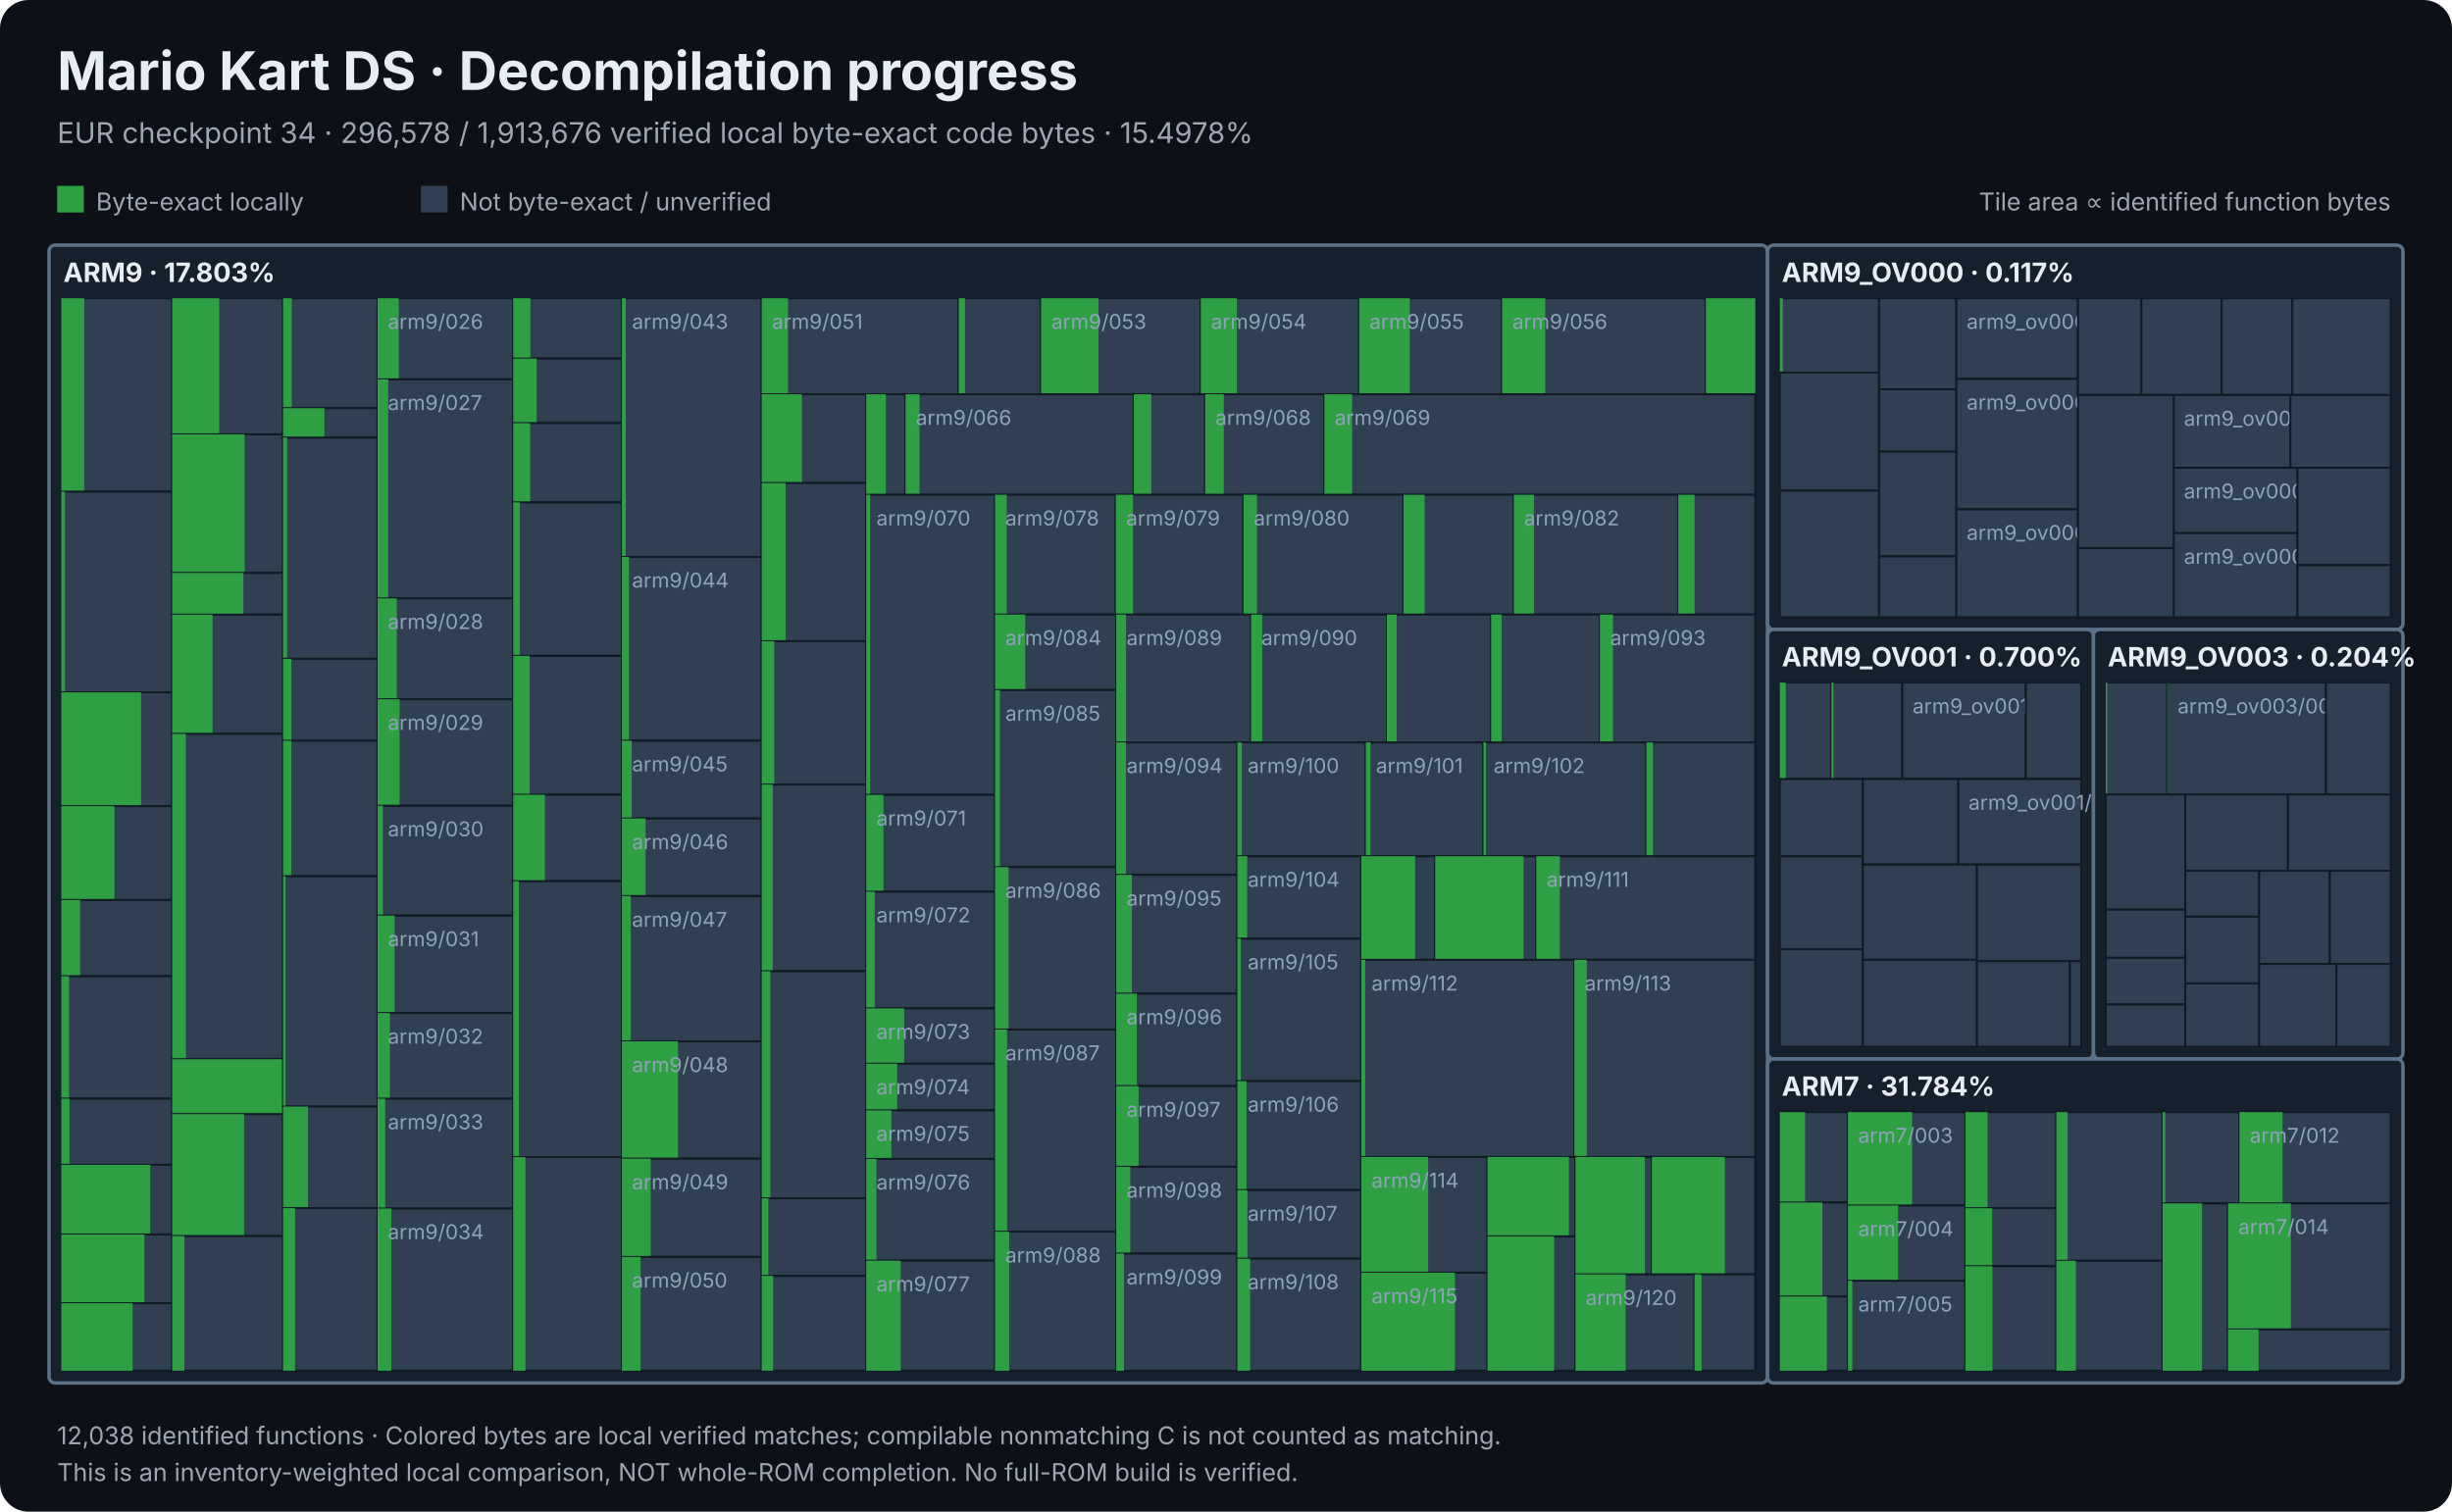
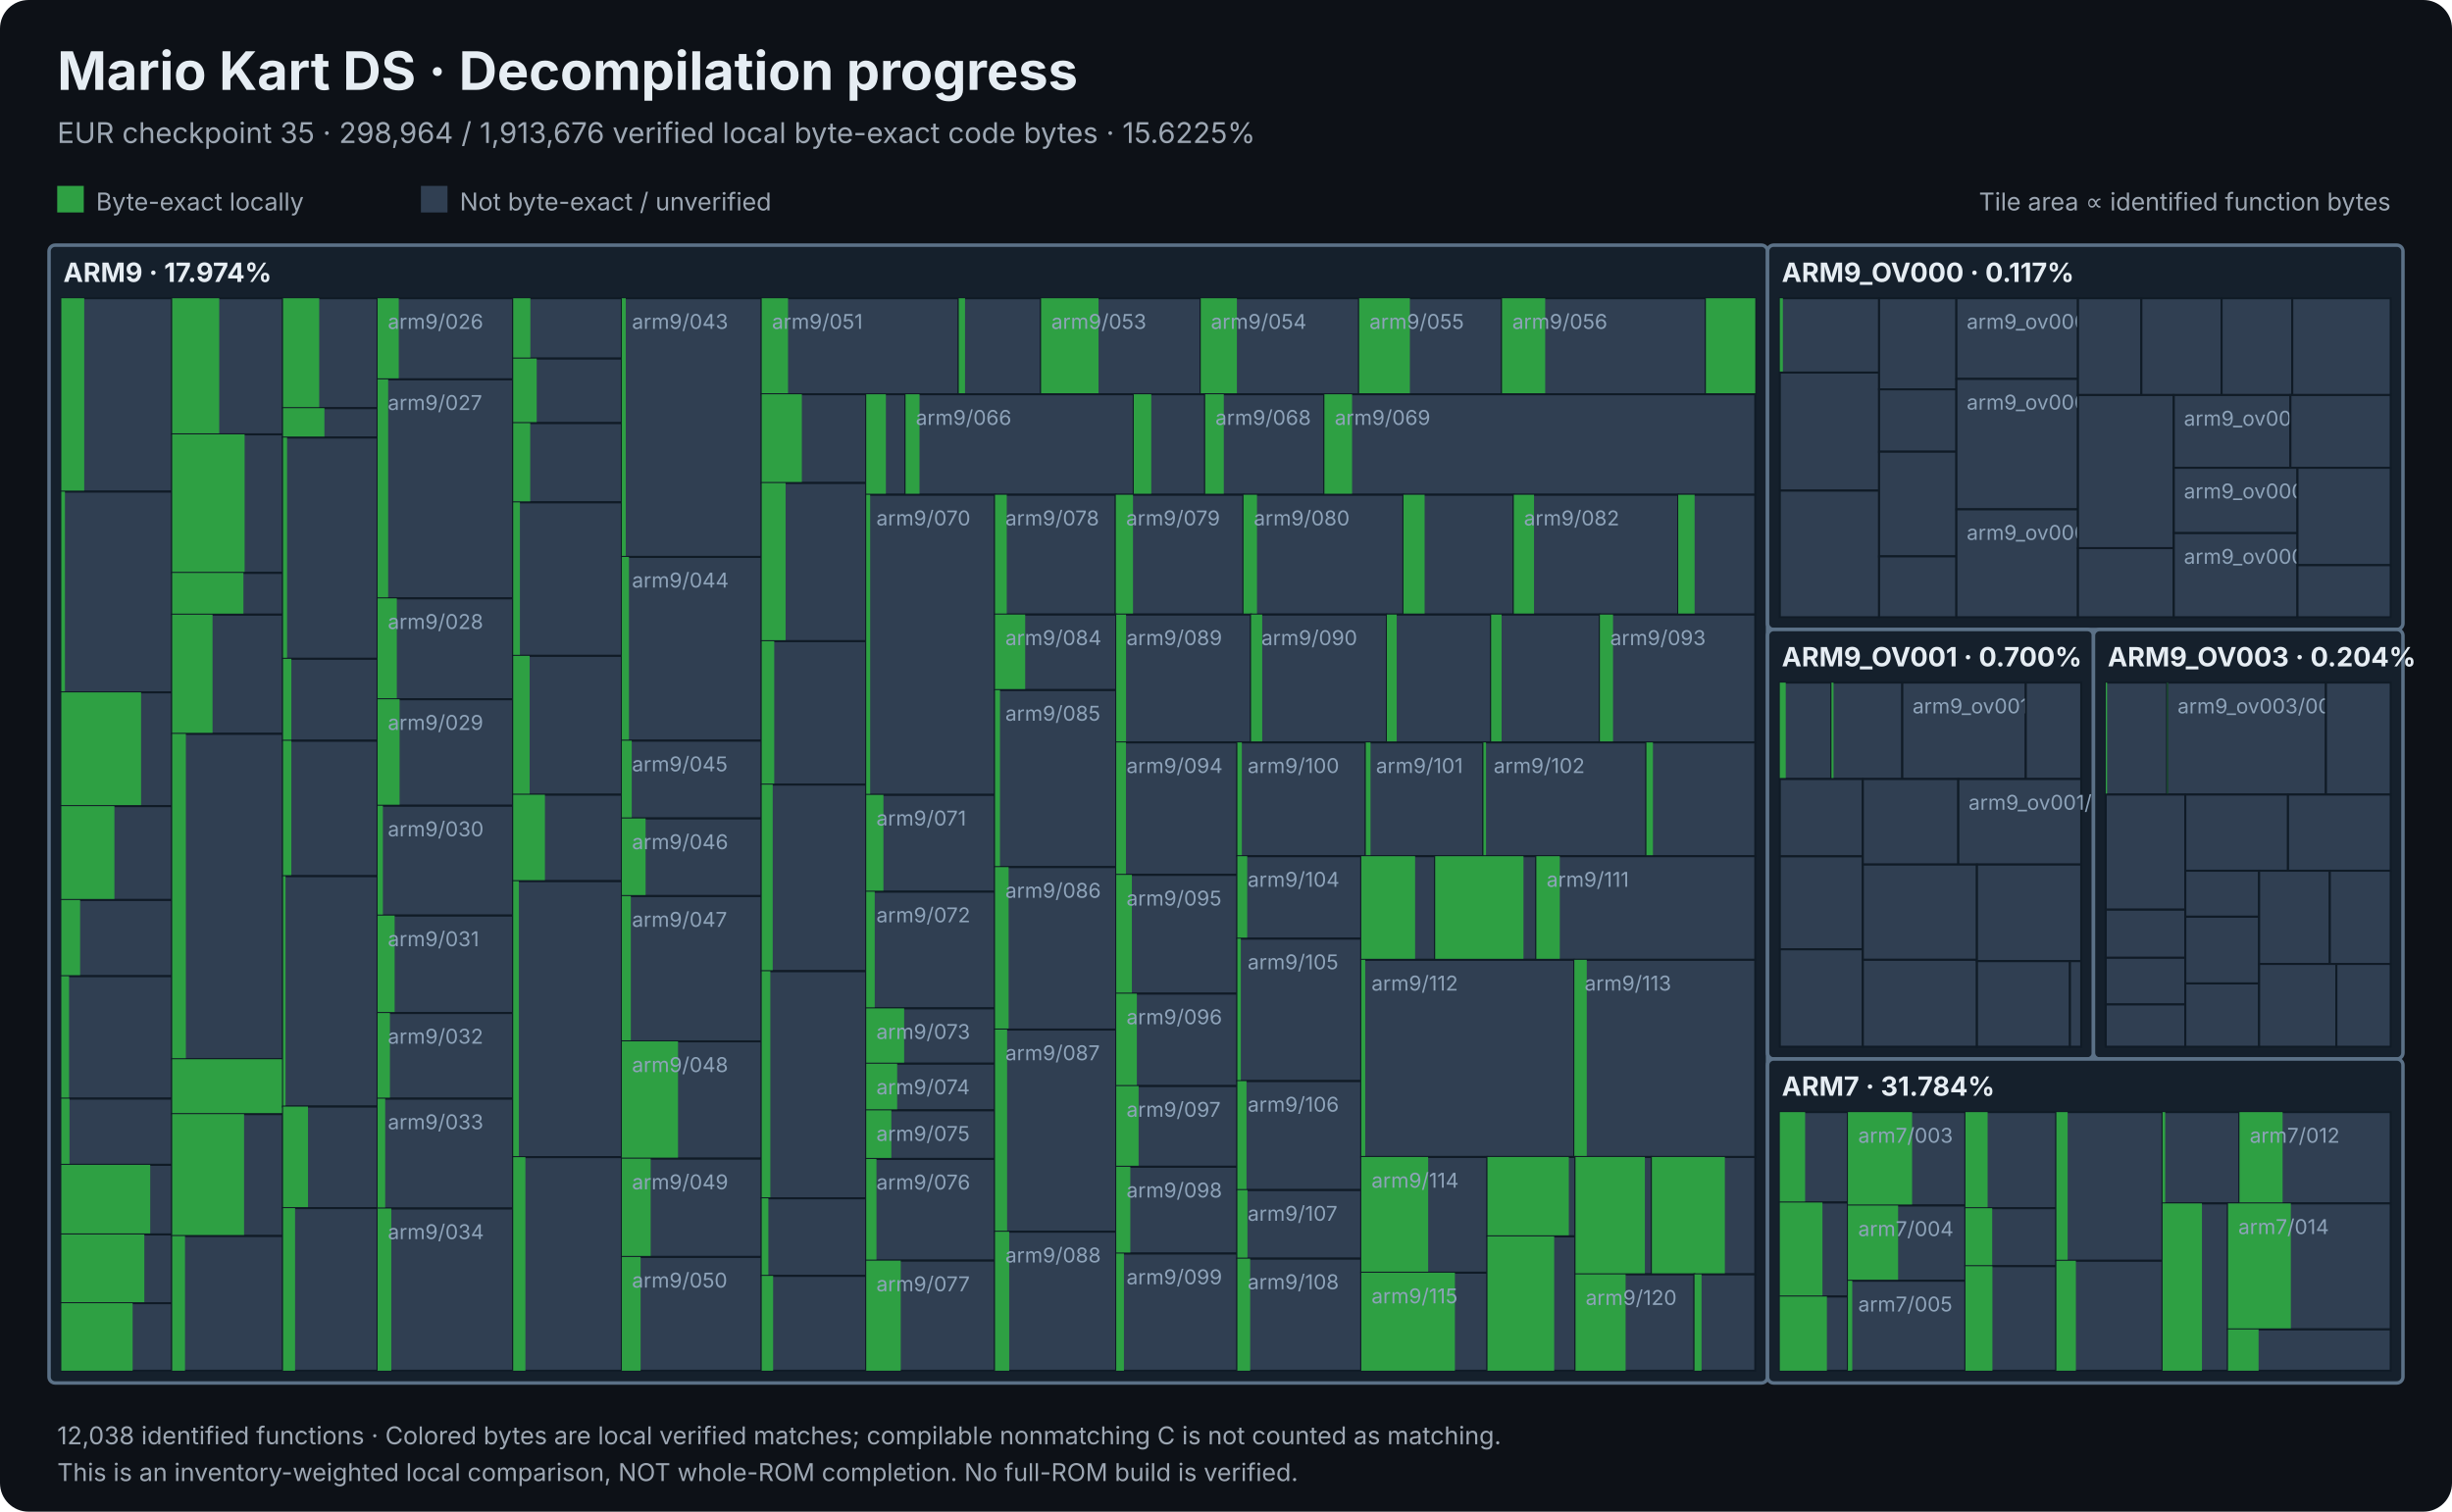
<svg xmlns="http://www.w3.org/2000/svg" viewBox="0 0 1200 740" width="1200" height="740" role="img" aria-label="Mario Kart DS local decompilation progress treemap">
  <rect width="1200" height="740" rx="14" fill="#0d1117" />
  <style>text{font-family:Inter,Segoe UI,Arial,sans-serif}.heading{fill:#e6edf3;font-weight:700}.light{fill:#9da7b3}.module{fill:#e6edf3;font-weight:700}.tile{fill:#8ea3b9;font-size:10px;pointer-events:none}</style>
  <text x="28" y="44" class="heading" font-size="26">Mario Kart DS · Decompilation progress</text>
-   <text x="28" y="70" class="light" font-size="14">EUR checkpoint 34 · 296,578 / 1,913,676 verified local byte-exact code bytes · 15.4978%</text>
+   <text x="28" y="70" class="light" font-size="14">EUR checkpoint 35 · 298,964 / 1,913,676 verified local byte-exact code bytes · 15.6225%</text>
  <rect x="28" y="91" width="13" height="13" fill="#2ea043" />
  <text x="47" y="103" class="light" font-size="12">Byte-exact locally</text>
  <rect x="206" y="91" width="13" height="13" fill="#303f52" />
  <text x="225" y="103" class="light" font-size="12">Not byte-exact / unverified</text>
  <text x="1170" y="103" text-anchor="end" class="light" font-size="12">Tile area ∝ identified function bytes</text>
  <rect x="24.00" y="120.00" width="841.03" height="557.00" rx="3" fill="#15202c" stroke="#5b7187" stroke-width="1.7" />
  <rect x="30.00" y="146.00" width="54.26" height="94.67" fill="#303f52" stroke="#101b26" stroke-width="1" />
  <rect x="30.00" y="146.00" width="11.215" height="94.67" fill="#2ea043" />
  <rect x="30.00" y="240.67" width="54.26" height="98.25" fill="#303f52" stroke="#101b26" stroke-width="1" />
  <rect x="30.00" y="240.67" width="1.788" height="98.25" fill="#2ea043" />
  <rect x="30.00" y="338.93" width="54.26" height="55.70" fill="#303f52" stroke="#101b26" stroke-width="1" />
  <rect x="30.00" y="338.93" width="39.042" height="55.70" fill="#2ea043" />
  <rect x="30.00" y="394.62" width="54.26" height="45.95" fill="#303f52" stroke="#101b26" stroke-width="1" />
  <rect x="30.00" y="394.62" width="25.996" height="45.95" fill="#2ea043" />
  <rect x="30.00" y="440.57" width="54.26" height="37.31" fill="#303f52" stroke="#101b26" stroke-width="1" />
  <rect x="30.00" y="440.57" width="9.201" height="37.31" fill="#2ea043" />
  <rect x="30.00" y="477.88" width="54.26" height="59.93" fill="#303f52" stroke="#101b26" stroke-width="1" />
  <rect x="30.00" y="477.88" width="3.805" height="59.93" fill="#2ea043" />
  <rect x="30.00" y="537.81" width="54.26" height="32.41" fill="#303f52" stroke="#101b26" stroke-width="1" />
  <rect x="30.00" y="537.81" width="3.999" height="32.41" fill="#2ea043" />
  <rect x="30.00" y="570.22" width="54.26" height="34.08" fill="#303f52" stroke="#101b26" stroke-width="1" />
  <rect x="30.00" y="570.22" width="43.507" height="34.08" fill="#2ea043" />
  <rect x="30.00" y="604.30" width="54.26" height="33.65" fill="#303f52" stroke="#101b26" stroke-width="1" />
  <rect x="30.00" y="604.30" width="40.627" height="33.65" fill="#2ea043" />
  <rect x="30.00" y="637.95" width="54.26" height="33.05" fill="#303f52" stroke="#101b26" stroke-width="1" />
  <rect x="30.00" y="637.95" width="34.914" height="33.05" fill="#2ea043" />
  <rect x="84.26" y="146.00" width="54.26" height="66.64" fill="#303f52" stroke="#101b26" stroke-width="1" />
  <rect x="84.26" y="146.00" width="23.019" height="66.64" fill="#2ea043" />
  <rect x="84.26" y="212.64" width="54.26" height="67.81" fill="#303f52" stroke="#101b26" stroke-width="1" />
  <rect x="84.26" y="212.64" width="35.448" height="67.81" fill="#2ea043" />
  <rect x="84.26" y="280.45" width="54.26" height="20.44" fill="#303f52" stroke="#101b26" stroke-width="1" />
  <rect x="84.26" y="280.45" width="34.876" height="20.44" fill="#2ea043" />
  <rect x="84.26" y="300.89" width="54.26" height="58.35" fill="#303f52" stroke="#101b26" stroke-width="1" />
  <rect x="84.26" y="300.89" width="19.754" height="58.35" fill="#2ea043" />
  <rect x="84.26" y="359.24" width="54.26" height="159.28" fill="#303f52" stroke="#101b26" stroke-width="1" />
  <rect x="84.26" y="359.24" width="6.689" height="159.28" fill="#2ea043" />
  <rect x="84.26" y="518.52" width="54.26" height="26.87" fill="#303f52" stroke="#101b26" stroke-width="1" />
  <rect x="84.26" y="518.52" width="54.265" height="26.87" fill="#2ea043" />
  <rect x="84.26" y="545.39" width="54.26" height="59.68" fill="#303f52" stroke="#101b26" stroke-width="1" />
  <rect x="84.26" y="545.39" width="35.181" height="59.68" fill="#2ea043" />
  <rect x="84.26" y="605.07" width="54.26" height="65.93" fill="#303f52" stroke="#101b26" stroke-width="1" />
-   <rect x="84.26" y="605.07" width="5.992" height="65.93" fill="#2ea043" />
+   <rect x="84.26" y="605.07" width="6.275" height="65.93" fill="#2ea043" />
  <rect x="138.52" y="146.00" width="46.28" height="53.80" fill="#303f52" stroke="#101b26" stroke-width="1" />
-   <rect x="138.52" y="146.00" width="4.227" height="53.80" fill="#2ea043" />
+   <rect x="138.52" y="146.00" width="17.698" height="53.80" fill="#2ea043" />
  <rect x="138.52" y="199.80" width="46.28" height="14.40" fill="#303f52" stroke="#101b26" stroke-width="1" />
  <rect x="138.52" y="199.80" width="20.243" height="14.40" fill="#2ea043" />
  <rect x="138.52" y="214.20" width="46.28" height="108.30" fill="#303f52" stroke="#101b26" stroke-width="1" />
  <rect x="138.52" y="214.20" width="1.968" height="108.30" fill="#2ea043" />
  <rect x="138.52" y="322.50" width="46.28" height="40.12" fill="#303f52" stroke="#101b26" stroke-width="1" />
  <rect x="138.52" y="322.50" width="4.069" height="40.12" fill="#2ea043" />
  <rect x="138.52" y="362.62" width="46.28" height="66.30" fill="#303f52" stroke="#101b26" stroke-width="1" />
  <rect x="138.52" y="362.62" width="4.060" height="66.30" fill="#2ea043" />
  <rect x="138.52" y="428.92" width="46.28" height="112.77" fill="#303f52" stroke="#101b26" stroke-width="1" />
  <rect x="138.52" y="428.92" width="1.227" height="112.77" fill="#2ea043" />
  <rect x="138.52" y="541.70" width="46.28" height="49.72" fill="#303f52" stroke="#101b26" stroke-width="1" />
  <rect x="138.52" y="541.70" width="12.207" height="49.72" fill="#2ea043" />
  <rect x="138.52" y="591.41" width="46.28" height="79.59" fill="#303f52" stroke="#101b26" stroke-width="1" />
  <rect x="138.52" y="591.41" width="5.887" height="79.59" fill="#2ea043" />
  <rect x="184.80" y="146.00" width="66.35" height="39.71" fill="#303f52" stroke="#101b26" stroke-width="1" />
  <rect x="184.80" y="146.00" width="10.340" height="39.71" fill="#2ea043" />
  <text x="189.8" y="161.0" class="tile">arm9/026</text>
  <rect x="184.80" y="185.71" width="66.35" height="107.21" fill="#303f52" stroke="#101b26" stroke-width="1" />
  <rect x="184.80" y="185.71" width="5.161" height="107.21" fill="#2ea043" />
  <text x="189.8" y="200.7" class="tile">arm9/027</text>
  <rect x="184.80" y="292.92" width="66.35" height="49.38" fill="#303f52" stroke="#101b26" stroke-width="1" />
  <rect x="184.80" y="292.92" width="9.400" height="49.38" fill="#2ea043" />
  <text x="189.8" y="307.9" class="tile">arm9/028</text>
  <rect x="184.80" y="342.31" width="66.35" height="52.12" fill="#303f52" stroke="#101b26" stroke-width="1" />
  <rect x="184.80" y="342.31" width="10.746" height="52.12" fill="#2ea043" />
  <text x="189.8" y="357.3" class="tile">arm9/029</text>
  <rect x="184.80" y="394.43" width="66.35" height="53.78" fill="#303f52" stroke="#101b26" stroke-width="1" />
  <rect x="184.80" y="394.43" width="2.584" height="53.78" fill="#2ea043" />
  <text x="189.8" y="409.4" class="tile">arm9/030</text>
  <rect x="184.80" y="448.21" width="66.35" height="47.69" fill="#303f52" stroke="#101b26" stroke-width="1" />
  <rect x="184.80" y="448.21" width="8.335" height="47.69" fill="#2ea043" />
  <text x="189.8" y="463.2" class="tile">arm9/031</text>
  <rect x="184.80" y="495.90" width="66.35" height="41.94" fill="#303f52" stroke="#101b26" stroke-width="1" />
  <rect x="184.80" y="495.90" width="6.017" height="41.94" fill="#2ea043" />
  <text x="189.8" y="510.9" class="tile">arm9/032</text>
  <rect x="184.80" y="537.83" width="66.35" height="53.77" fill="#303f52" stroke="#101b26" stroke-width="1" />
  <rect x="184.80" y="537.83" width="3.708" height="53.77" fill="#2ea043" />
  <text x="189.8" y="552.8" class="tile">arm9/033</text>
  <rect x="184.80" y="591.60" width="66.35" height="79.40" fill="#303f52" stroke="#101b26" stroke-width="1" />
  <rect x="184.80" y="591.60" width="6.701" height="79.40" fill="#2ea043" />
  <text x="189.8" y="606.6" class="tile">arm9/034</text>
  <rect x="251.16" y="146.00" width="53.18" height="29.53" fill="#303f52" stroke="#101b26" stroke-width="1" />
  <rect x="251.16" y="146.00" width="8.396" height="29.53" fill="#2ea043" />
  <rect x="251.16" y="175.53" width="53.18" height="31.60" fill="#303f52" stroke="#101b26" stroke-width="1" />
  <rect x="251.16" y="175.53" width="11.497" height="31.60" fill="#2ea043" />
  <rect x="251.16" y="207.13" width="53.18" height="38.79" fill="#303f52" stroke="#101b26" stroke-width="1" />
  <rect x="251.16" y="207.13" width="8.321" height="38.79" fill="#2ea043" />
  <rect x="251.16" y="245.92" width="53.18" height="75.14" fill="#303f52" stroke="#101b26" stroke-width="1" />
  <rect x="251.16" y="245.92" width="3.284" height="75.14" fill="#2ea043" />
  <rect x="251.16" y="321.06" width="53.18" height="67.98" fill="#303f52" stroke="#101b26" stroke-width="1" />
  <rect x="251.16" y="321.06" width="8.029" height="67.98" fill="#2ea043" />
  <rect x="251.16" y="389.04" width="53.18" height="42.31" fill="#303f52" stroke="#101b26" stroke-width="1" />
  <rect x="251.16" y="389.04" width="15.520" height="42.31" fill="#2ea043" />
  <rect x="251.16" y="431.36" width="53.18" height="135.10" fill="#303f52" stroke="#101b26" stroke-width="1" />
  <rect x="251.16" y="431.36" width="2.776" height="135.10" fill="#2ea043" />
  <rect x="251.16" y="566.45" width="53.18" height="104.55" fill="#303f52" stroke="#101b26" stroke-width="1" />
  <rect x="251.16" y="566.45" width="5.972" height="104.55" fill="#2ea043" />
  <rect x="304.34" y="146.00" width="68.42" height="126.63" fill="#303f52" stroke="#101b26" stroke-width="1" />
  <rect x="304.34" y="146.00" width="1.909" height="126.63" fill="#2ea043" />
  <text x="309.3" y="161.0" class="tile">arm9/043</text>
  <rect x="304.34" y="272.63" width="68.42" height="89.96" fill="#303f52" stroke="#101b26" stroke-width="1" />
  <rect x="304.34" y="272.63" width="3.463" height="89.96" fill="#2ea043" />
  <text x="309.3" y="287.6" class="tile">arm9/044</text>
  <rect x="304.34" y="362.58" width="68.42" height="38.08" fill="#303f52" stroke="#101b26" stroke-width="1" />
  <rect x="304.34" y="362.58" width="4.827" height="38.08" fill="#2ea043" />
  <text x="309.3" y="377.6" class="tile">arm9/045</text>
  <rect x="304.34" y="400.66" width="68.42" height="37.99" fill="#303f52" stroke="#101b26" stroke-width="1" />
  <rect x="304.34" y="400.66" width="11.612" height="37.99" fill="#2ea043" />
  <text x="309.3" y="415.7" class="tile">arm9/046</text>
  <rect x="304.34" y="438.65" width="68.42" height="71.12" fill="#303f52" stroke="#101b26" stroke-width="1" />
  <rect x="304.34" y="438.65" width="4.381" height="71.12" fill="#2ea043" />
  <text x="309.3" y="453.7" class="tile">arm9/047</text>
  <rect x="304.34" y="509.77" width="68.42" height="57.42" fill="#303f52" stroke="#101b26" stroke-width="1" />
  <rect x="304.34" y="509.77" width="27.474" height="57.42" fill="#2ea043" />
  <text x="309.3" y="524.8" class="tile">arm9/048</text>
  <rect x="304.34" y="567.19" width="68.42" height="48.12" fill="#303f52" stroke="#101b26" stroke-width="1" />
  <rect x="304.34" y="567.19" width="14.089" height="48.12" fill="#2ea043" />
  <text x="309.3" y="582.2" class="tile">arm9/049</text>
  <rect x="304.34" y="615.31" width="68.42" height="55.69" fill="#303f52" stroke="#101b26" stroke-width="1" />
  <rect x="304.34" y="615.31" width="9.163" height="55.69" fill="#2ea043" />
  <text x="309.3" y="630.3" class="tile">arm9/050</text>
  <rect x="372.77" y="146.00" width="96.43" height="47.00" fill="#303f52" stroke="#101b26" stroke-width="1" />
  <rect x="372.77" y="146.00" width="12.886" height="47.00" fill="#2ea043" />
  <text x="377.8" y="161.0" class="tile">arm9/051</text>
  <rect x="469.20" y="146.00" width="40.30" height="47.00" fill="#303f52" stroke="#101b26" stroke-width="1" />
  <rect x="469.20" y="146.00" width="3.076" height="47.00" fill="#2ea043" />
  <rect x="509.50" y="146.00" width="78.14" height="47.00" fill="#303f52" stroke="#101b26" stroke-width="1" />
  <rect x="509.50" y="146.00" width="28.105" height="47.00" fill="#2ea043" />
  <text x="514.5" y="161.0" class="tile">arm9/053</text>
  <rect x="587.64" y="146.00" width="77.53" height="47.00" fill="#303f52" stroke="#101b26" stroke-width="1" />
  <rect x="587.64" y="146.00" width="17.685" height="47.00" fill="#2ea043" />
  <text x="592.6" y="161.0" class="tile">arm9/054</text>
  <rect x="665.16" y="146.00" width="69.92" height="47.00" fill="#303f52" stroke="#101b26" stroke-width="1" />
  <rect x="665.16" y="146.00" width="24.817" height="47.00" fill="#2ea043" />
  <text x="670.2" y="161.0" class="tile">arm9/055</text>
  <rect x="735.08" y="146.00" width="99.77" height="47.00" fill="#303f52" stroke="#101b26" stroke-width="1" />
  <rect x="735.08" y="146.00" width="21.132" height="47.00" fill="#2ea043" />
  <text x="740.1" y="161.0" class="tile">arm9/056</text>
  <rect x="834.85" y="146.00" width="24.18" height="47.00" fill="#303f52" stroke="#101b26" stroke-width="1" />
  <rect x="834.85" y="146.00" width="24.181" height="47.00" fill="#2ea043" />
  <rect x="372.77" y="193.00" width="51.16" height="43.45" fill="#303f52" stroke="#101b26" stroke-width="1" />
  <rect x="372.77" y="193.00" width="19.645" height="43.45" fill="#2ea043" />
  <rect x="372.77" y="236.45" width="51.16" height="77.43" fill="#303f52" stroke="#101b26" stroke-width="1" />
  <rect x="372.77" y="236.45" width="11.693" height="77.43" fill="#2ea043" />
  <rect x="372.77" y="313.88" width="51.16" height="70.22" fill="#303f52" stroke="#101b26" stroke-width="1" />
  <rect x="372.77" y="313.88" width="6.140" height="70.22" fill="#2ea043" />
  <rect x="372.77" y="384.09" width="51.16" height="91.33" fill="#303f52" stroke="#101b26" stroke-width="1" />
  <rect x="372.77" y="384.09" width="5.389" height="91.33" fill="#2ea043" />
  <rect x="372.77" y="475.43" width="51.16" height="111.18" fill="#303f52" stroke="#101b26" stroke-width="1" />
  <rect x="372.77" y="475.43" width="4.225" height="111.18" fill="#2ea043" />
  <rect x="372.77" y="586.61" width="51.16" height="37.96" fill="#303f52" stroke="#101b26" stroke-width="1" />
  <rect x="372.77" y="586.61" width="3.266" height="37.96" fill="#2ea043" />
  <rect x="372.77" y="624.57" width="51.16" height="46.43" fill="#303f52" stroke="#101b26" stroke-width="1" />
  <rect x="372.77" y="624.57" width="5.595" height="46.43" fill="#2ea043" />
  <rect x="423.93" y="193.00" width="19.24" height="49.20" fill="#303f52" stroke="#101b26" stroke-width="1" />
  <rect x="423.93" y="193.00" width="9.612" height="49.20" fill="#2ea043" />
  <rect x="443.17" y="193.00" width="111.70" height="49.20" fill="#303f52" stroke="#101b26" stroke-width="1" />
  <rect x="443.17" y="193.00" width="6.826" height="49.20" fill="#2ea043" />
  <text x="448.2" y="208.0" class="tile">arm9/066</text>
  <rect x="554.87" y="193.00" width="34.95" height="49.20" fill="#303f52" stroke="#101b26" stroke-width="1" />
  <rect x="554.87" y="193.00" width="8.548" height="49.20" fill="#2ea043" />
  <rect x="589.82" y="193.00" width="58.33" height="49.20" fill="#303f52" stroke="#101b26" stroke-width="1" />
  <rect x="589.82" y="193.00" width="9.093" height="49.20" fill="#2ea043" />
  <text x="594.8" y="208.0" class="tile">arm9/068</text>
  <rect x="648.15" y="193.00" width="210.88" height="49.20" fill="#303f52" stroke="#101b26" stroke-width="1" />
  <rect x="648.15" y="193.00" width="13.551" height="49.20" fill="#2ea043" />
  <text x="653.2" y="208.0" class="tile">arm9/069</text>
  <rect x="423.93" y="242.20" width="63.03" height="146.92" fill="#303f52" stroke="#101b26" stroke-width="1" />
  <rect x="423.93" y="242.20" width="1.917" height="146.92" fill="#2ea043" />
  <text x="428.9" y="257.2" class="tile">arm9/070</text>
  <rect x="423.93" y="389.12" width="63.03" height="47.39" fill="#303f52" stroke="#101b26" stroke-width="1" />
  <rect x="423.93" y="389.12" width="8.415" height="47.39" fill="#2ea043" />
  <text x="428.9" y="404.1" class="tile">arm9/071</text>
  <rect x="423.93" y="436.51" width="63.03" height="57.12" fill="#303f52" stroke="#101b26" stroke-width="1" />
  <rect x="423.93" y="436.51" width="4.156" height="57.12" fill="#2ea043" />
  <text x="428.9" y="451.5" class="tile">arm9/072</text>
  <rect x="423.93" y="493.63" width="63.03" height="27.06" fill="#303f52" stroke="#101b26" stroke-width="1" />
  <rect x="423.93" y="493.63" width="18.556" height="27.06" fill="#2ea043" />
  <text x="428.9" y="508.6" class="tile">arm9/073</text>
  <rect x="423.93" y="520.70" width="63.03" height="22.84" fill="#303f52" stroke="#101b26" stroke-width="1" />
  <rect x="423.93" y="520.70" width="15.138" height="22.84" fill="#2ea043" />
  <text x="428.9" y="535.7" class="tile">arm9/074</text>
  <rect x="423.93" y="543.54" width="63.03" height="23.80" fill="#303f52" stroke="#101b26" stroke-width="1" />
  <rect x="423.93" y="543.54" width="12.277" height="23.80" fill="#2ea043" />
  <text x="428.9" y="558.5" class="tile">arm9/075</text>
  <rect x="423.93" y="567.34" width="63.03" height="49.77" fill="#303f52" stroke="#101b26" stroke-width="1" />
  <rect x="423.93" y="567.34" width="5.008" height="49.77" fill="#2ea043" />
  <text x="428.9" y="582.3" class="tile">arm9/076</text>
  <rect x="423.93" y="617.11" width="63.03" height="53.89" fill="#303f52" stroke="#101b26" stroke-width="1" />
  <rect x="423.93" y="617.11" width="16.880" height="53.89" fill="#2ea043" />
  <text x="428.9" y="632.1" class="tile">arm9/077</text>
  <rect x="486.96" y="242.20" width="59.11" height="58.65" fill="#303f52" stroke="#101b26" stroke-width="1" />
  <rect x="486.96" y="242.20" width="5.736" height="58.65" fill="#2ea043" />
  <text x="492.0" y="257.2" class="tile">arm9/078</text>
  <rect x="546.07" y="242.20" width="62.50" height="58.65" fill="#303f52" stroke="#101b26" stroke-width="1" />
  <rect x="546.07" y="242.20" width="8.413" height="58.65" fill="#2ea043" />
  <text x="551.1" y="257.2" class="tile">arm9/079</text>
  <rect x="608.57" y="242.20" width="78.28" height="58.65" fill="#303f52" stroke="#101b26" stroke-width="1" />
  <rect x="608.57" y="242.20" width="6.586" height="58.65" fill="#2ea043" />
  <text x="613.6" y="257.2" class="tile">arm9/080</text>
  <rect x="686.85" y="242.20" width="54.00" height="58.65" fill="#303f52" stroke="#101b26" stroke-width="1" />
  <rect x="686.85" y="242.20" width="10.347" height="58.65" fill="#2ea043" />
  <rect x="740.84" y="242.20" width="80.48" height="58.65" fill="#303f52" stroke="#101b26" stroke-width="1" />
  <rect x="740.84" y="242.20" width="9.901" height="58.65" fill="#2ea043" />
  <text x="745.8" y="257.2" class="tile">arm9/082</text>
  <rect x="821.32" y="242.20" width="37.71" height="58.65" fill="#303f52" stroke="#101b26" stroke-width="1" />
  <rect x="821.32" y="242.20" width="8.010" height="58.65" fill="#2ea043" />
  <rect x="486.96" y="300.85" width="59.32" height="36.97" fill="#303f52" stroke="#101b26" stroke-width="1" />
  <rect x="486.96" y="300.85" width="14.762" height="36.97" fill="#2ea043" />
  <text x="492.0" y="315.8" class="tile">arm9/084</text>
  <rect x="486.96" y="337.82" width="59.32" height="86.64" fill="#303f52" stroke="#101b26" stroke-width="1" />
  <rect x="486.96" y="337.82" width="2.416" height="86.64" fill="#2ea043" />
  <text x="492.0" y="352.8" class="tile">arm9/085</text>
  <rect x="486.96" y="424.47" width="59.32" height="79.53" fill="#303f52" stroke="#101b26" stroke-width="1" />
  <rect x="486.96" y="424.47" width="6.643" height="79.53" fill="#2ea043" />
  <text x="492.0" y="439.5" class="tile">arm9/086</text>
  <rect x="486.96" y="504.00" width="59.32" height="98.96" fill="#303f52" stroke="#101b26" stroke-width="1" />
  <rect x="486.96" y="504.00" width="5.912" height="98.96" fill="#2ea043" />
  <text x="492.0" y="519.0" class="tile">arm9/087</text>
  <rect x="486.96" y="602.96" width="59.32" height="68.04" fill="#303f52" stroke="#101b26" stroke-width="1" />
  <rect x="486.96" y="602.96" width="6.941" height="68.04" fill="#2ea043" />
  <text x="492.0" y="618.0" class="tile">arm9/088</text>
  <rect x="546.28" y="300.85" width="65.98" height="62.59" fill="#303f52" stroke="#101b26" stroke-width="1" />
  <rect x="546.28" y="300.85" width="4.798" height="62.59" fill="#2ea043" />
  <text x="551.3" y="315.8" class="tile">arm9/089</text>
  <rect x="612.26" y="300.85" width="66.47" height="62.59" fill="#303f52" stroke="#101b26" stroke-width="1" />
  <rect x="612.26" y="300.85" width="5.455" height="62.59" fill="#2ea043" />
  <text x="617.3" y="315.8" class="tile">arm9/090</text>
  <rect x="678.73" y="300.85" width="51.02" height="62.59" fill="#303f52" stroke="#101b26" stroke-width="1" />
  <rect x="678.73" y="300.85" width="4.798" height="62.59" fill="#2ea043" />
  <rect x="729.75" y="300.85" width="53.24" height="62.59" fill="#303f52" stroke="#101b26" stroke-width="1" />
  <rect x="729.75" y="300.85" width="5.116" height="62.59" fill="#2ea043" />
  <rect x="782.98" y="300.85" width="76.05" height="62.59" fill="#303f52" stroke="#101b26" stroke-width="1" />
  <rect x="782.98" y="300.85" width="6.430" height="62.59" fill="#2ea043" />
  <text x="788.0" y="315.8" class="tile">arm9/093</text>
  <rect x="546.28" y="363.44" width="59.28" height="64.83" fill="#303f52" stroke="#101b26" stroke-width="1" />
  <rect x="546.28" y="363.44" width="4.748" height="64.83" fill="#2ea043" />
  <text x="551.3" y="378.4" class="tile">arm9/094</text>
  <rect x="546.28" y="428.27" width="59.28" height="58.15" fill="#303f52" stroke="#101b26" stroke-width="1" />
  <rect x="546.28" y="428.27" width="7.651" height="58.15" fill="#2ea043" />
  <text x="551.3" y="443.3" class="tile">arm9/095</text>
  <rect x="546.28" y="486.42" width="59.28" height="45.24" fill="#303f52" stroke="#101b26" stroke-width="1" />
  <rect x="546.28" y="486.42" width="10.082" height="45.24" fill="#2ea043" />
  <text x="551.3" y="501.4" class="tile">arm9/096</text>
  <rect x="546.28" y="531.66" width="59.28" height="39.50" fill="#303f52" stroke="#101b26" stroke-width="1" />
  <rect x="546.28" y="531.66" width="10.947" height="39.50" fill="#2ea043" />
  <text x="551.3" y="546.7" class="tile">arm9/097</text>
  <rect x="546.28" y="571.16" width="59.28" height="42.50" fill="#303f52" stroke="#101b26" stroke-width="1" />
  <rect x="546.28" y="571.16" width="6.891" height="42.50" fill="#2ea043" />
  <text x="551.3" y="586.2" class="tile">arm9/098</text>
  <rect x="546.28" y="613.65" width="59.28" height="57.35" fill="#303f52" stroke="#101b26" stroke-width="1" />
  <rect x="546.28" y="613.65" width="3.759" height="57.35" fill="#2ea043" />
  <text x="551.3" y="628.7" class="tile">arm9/099</text>
  <rect x="605.56" y="363.44" width="62.85" height="55.69" fill="#303f52" stroke="#101b26" stroke-width="1" />
  <rect x="605.56" y="363.44" width="2.193" height="55.69" fill="#2ea043" />
  <text x="610.6" y="378.4" class="tile">arm9/100</text>
  <rect x="668.42" y="363.44" width="57.56" height="55.69" fill="#303f52" stroke="#101b26" stroke-width="1" />
  <rect x="668.42" y="363.44" width="2.294" height="55.69" fill="#2ea043" />
  <text x="673.4" y="378.4" class="tile">arm9/101</text>
  <rect x="725.98" y="363.44" width="79.76" height="55.69" fill="#303f52" stroke="#101b26" stroke-width="1" />
  <rect x="725.98" y="363.44" width="1.275" height="55.69" fill="#2ea043" />
  <text x="731.0" y="378.4" class="tile">arm9/102</text>
  <rect x="805.74" y="363.44" width="53.30" height="55.69" fill="#303f52" stroke="#101b26" stroke-width="1" />
  <rect x="805.74" y="363.44" width="3.200" height="55.69" fill="#2ea043" />
  <rect x="605.56" y="419.13" width="60.64" height="40.36" fill="#303f52" stroke="#101b26" stroke-width="1" />
  <rect x="605.56" y="419.13" width="4.817" height="40.36" fill="#2ea043" />
  <text x="610.6" y="434.1" class="tile">arm9/104</text>
  <rect x="605.56" y="459.49" width="60.64" height="69.74" fill="#303f52" stroke="#101b26" stroke-width="1" />
  <rect x="605.56" y="459.49" width="1.689" height="69.74" fill="#2ea043" />
  <text x="610.6" y="474.5" class="tile">arm9/105</text>
  <rect x="605.56" y="529.23" width="60.64" height="53.35" fill="#303f52" stroke="#101b26" stroke-width="1" />
  <rect x="605.56" y="529.23" width="4.473" height="53.35" fill="#2ea043" />
  <text x="610.6" y="544.2" class="tile">arm9/106</text>
  <rect x="605.56" y="582.58" width="60.64" height="33.57" fill="#303f52" stroke="#101b26" stroke-width="1" />
  <rect x="605.56" y="582.58" width="4.938" height="33.57" fill="#2ea043" />
  <text x="610.6" y="597.6" class="tile">arm9/107</text>
  <rect x="605.56" y="616.15" width="60.64" height="54.85" fill="#303f52" stroke="#101b26" stroke-width="1" />
  <rect x="605.56" y="616.15" width="6.259" height="54.85" fill="#2ea043" />
  <text x="610.6" y="631.1" class="tile">arm9/108</text>
  <rect x="666.21" y="419.13" width="36.16" height="50.72" fill="#303f52" stroke="#101b26" stroke-width="1" />
  <rect x="666.21" y="419.13" width="26.335" height="50.72" fill="#2ea043" />
  <rect x="702.37" y="419.13" width="49.50" height="50.72" fill="#303f52" stroke="#101b26" stroke-width="1" />
  <rect x="702.37" y="419.13" width="43.213" height="50.72" fill="#2ea043" />
  <rect x="751.87" y="419.13" width="107.17" height="50.72" fill="#303f52" stroke="#101b26" stroke-width="1" />
  <rect x="751.87" y="419.13" width="11.473" height="50.72" fill="#2ea043" />
  <text x="756.9" y="434.1" class="tile">arm9/111</text>
  <rect x="666.21" y="469.86" width="104.26" height="96.52" fill="#303f52" stroke="#101b26" stroke-width="1" />
  <rect x="666.21" y="469.86" width="1.924" height="96.52" fill="#2ea043" />
  <text x="671.2" y="484.9" class="tile">arm9/112</text>
  <rect x="770.47" y="469.86" width="88.56" height="96.52" fill="#303f52" stroke="#101b26" stroke-width="1" />
  <rect x="770.47" y="469.86" width="6.081" height="96.52" fill="#2ea043" />
  <text x="775.5" y="484.9" class="tile">arm9/113</text>
  <rect x="666.21" y="566.38" width="61.76" height="56.64" fill="#303f52" stroke="#101b26" stroke-width="1" />
  <rect x="666.21" y="566.38" width="32.716" height="56.64" fill="#2ea043" />
  <text x="671.2" y="581.4" class="tile">arm9/114</text>
  <rect x="666.21" y="623.02" width="61.76" height="47.98" fill="#303f52" stroke="#101b26" stroke-width="1" />
  <rect x="666.21" y="623.02" width="45.812" height="47.98" fill="#2ea043" />
  <text x="671.2" y="638.0" class="tile">arm9/115</text>
  <rect x="727.96" y="566.38" width="43.08" height="38.85" fill="#303f52" stroke="#101b26" stroke-width="1" />
  <rect x="727.96" y="566.38" width="39.810" height="38.85" fill="#2ea043" />
  <rect x="727.96" y="605.23" width="43.08" height="65.77" fill="#303f52" stroke="#101b26" stroke-width="1" />
  <rect x="727.96" y="605.23" width="32.643" height="65.77" fill="#2ea043" />
  <rect x="771.05" y="566.38" width="37.37" height="57.45" fill="#303f52" stroke="#101b26" stroke-width="1" />
  <rect x="771.05" y="566.38" width="33.946" height="57.45" fill="#2ea043" />
  <rect x="808.42" y="566.38" width="50.62" height="57.45" fill="#303f52" stroke="#101b26" stroke-width="1" />
  <rect x="808.42" y="566.38" width="35.703" height="57.45" fill="#2ea043" />
  <rect x="771.05" y="623.83" width="58.23" height="47.17" fill="#303f52" stroke="#101b26" stroke-width="1" />
  <rect x="771.05" y="623.83" width="24.515" height="47.17" fill="#2ea043" />
  <text x="776.0" y="638.8" class="tile">arm9/120</text>
  <rect x="829.28" y="623.83" width="29.76" height="47.17" fill="#303f52" stroke="#101b26" stroke-width="1" />
  <rect x="829.28" y="623.83" width="3.447" height="47.17" fill="#2ea043" />
-   <text x="31.0" y="138.0" class="module" font-size="13">ARM9 · 17.803%</text>
+   <text x="31.0" y="138.0" class="module" font-size="13">ARM9 · 17.974%</text>
  <rect x="865.03" y="120.00" width="310.97" height="188.15" rx="3" fill="#15202c" stroke="#5b7187" stroke-width="1.7" />
  <rect x="871.03" y="146.00" width="48.58" height="36.39" fill="#303f52" stroke="#101b26" stroke-width="1" />
  <rect x="871.03" y="146.00" width="1.500" height="36.39" fill="#2ea043" />
  <rect x="871.03" y="182.39" width="48.58" height="57.78" fill="#303f52" stroke="#101b26" stroke-width="1" />
  <rect x="871.03" y="240.17" width="48.58" height="61.99" fill="#303f52" stroke="#101b26" stroke-width="1" />
  <rect x="919.62" y="146.00" width="37.84" height="44.59" fill="#303f52" stroke="#101b26" stroke-width="1" />
  <rect x="919.62" y="190.59" width="37.84" height="30.53" fill="#303f52" stroke="#101b26" stroke-width="1" />
  <rect x="919.62" y="221.12" width="37.84" height="51.24" fill="#303f52" stroke="#101b26" stroke-width="1" />
  <rect x="919.62" y="272.36" width="37.84" height="29.80" fill="#303f52" stroke="#101b26" stroke-width="1" />
  <rect x="957.45" y="146.00" width="59.50" height="39.50" fill="#303f52" stroke="#101b26" stroke-width="1" />
  <text x="962.5" y="161.0" class="tile">arm9_ov000/007</text>
  <rect x="957.45" y="185.50" width="59.50" height="63.84" fill="#303f52" stroke="#101b26" stroke-width="1" />
  <text x="962.5" y="200.5" class="tile">arm9_ov000/008</text>
  <rect x="957.45" y="249.34" width="59.50" height="52.81" fill="#303f52" stroke="#101b26" stroke-width="1" />
  <text x="962.5" y="264.3" class="tile">arm9_ov000/009</text>
  <rect x="1016.95" y="146.00" width="31.01" height="47.38" fill="#303f52" stroke="#101b26" stroke-width="1" />
  <rect x="1047.97" y="146.00" width="39.28" height="47.38" fill="#303f52" stroke="#101b26" stroke-width="1" />
  <rect x="1087.25" y="146.00" width="34.58" height="47.38" fill="#303f52" stroke="#101b26" stroke-width="1" />
  <rect x="1121.83" y="146.00" width="48.17" height="47.38" fill="#303f52" stroke="#101b26" stroke-width="1" />
  <rect x="1016.95" y="193.38" width="46.88" height="74.94" fill="#303f52" stroke="#101b26" stroke-width="1" />
  <rect x="1016.95" y="268.32" width="46.88" height="33.84" fill="#303f52" stroke="#101b26" stroke-width="1" />
  <rect x="1063.84" y="193.38" width="57.08" height="35.62" fill="#303f52" stroke="#101b26" stroke-width="1" />
  <text x="1068.8" y="208.4" class="tile">arm9_ov000/016</text>
  <rect x="1120.92" y="193.38" width="49.08" height="35.62" fill="#303f52" stroke="#101b26" stroke-width="1" />
  <rect x="1063.84" y="229.00" width="60.54" height="31.98" fill="#303f52" stroke="#101b26" stroke-width="1" />
  <text x="1068.8" y="244.0" class="tile">arm9_ov000/018</text>
  <rect x="1063.84" y="260.98" width="60.54" height="41.17" fill="#303f52" stroke="#101b26" stroke-width="1" />
  <text x="1068.8" y="276.0" class="tile">arm9_ov000/019</text>
  <rect x="1124.38" y="229.00" width="45.62" height="47.67" fill="#303f52" stroke="#101b26" stroke-width="1" />
  <rect x="1124.38" y="276.67" width="45.62" height="25.49" fill="#303f52" stroke="#101b26" stroke-width="1" />
  <text x="872.0" y="138.0" class="module" font-size="13">ARM9_OV000 · 0.117%</text>
  <rect x="865.03" y="308.15" width="159.50" height="210.24" rx="3" fill="#15202c" stroke="#5b7187" stroke-width="1.7" />
  <rect x="871.03" y="334.15" width="25.28" height="47.20" fill="#303f52" stroke="#101b26" stroke-width="1" />
  <rect x="871.03" y="334.15" width="2.896" height="47.20" fill="#2ea043" />
  <rect x="896.31" y="334.15" width="34.67" height="47.20" fill="#303f52" stroke="#101b26" stroke-width="1" />
  <rect x="896.31" y="334.15" width="1.003" height="47.20" fill="#2ea043" />
  <rect x="930.98" y="334.15" width="60.43" height="47.20" fill="#303f52" stroke="#101b26" stroke-width="1" />
  <text x="936.0" y="349.2" class="tile">arm9_ov001/002</text>
  <rect x="991.41" y="334.15" width="27.13" height="47.20" fill="#303f52" stroke="#101b26" stroke-width="1" />
  <rect x="871.03" y="381.35" width="40.64" height="37.85" fill="#303f52" stroke="#101b26" stroke-width="1" />
  <rect x="871.03" y="419.21" width="40.64" height="45.51" fill="#303f52" stroke="#101b26" stroke-width="1" />
  <rect x="871.03" y="464.72" width="40.64" height="47.67" fill="#303f52" stroke="#101b26" stroke-width="1" />
  <rect x="911.67" y="381.35" width="46.71" height="41.87" fill="#303f52" stroke="#101b26" stroke-width="1" />
  <rect x="958.39" y="381.35" width="60.15" height="41.87" fill="#303f52" stroke="#101b26" stroke-width="1" />
  <text x="963.4" y="396.4" class="tile">arm9_ov001/008</text>
  <rect x="911.67" y="423.22" width="55.83" height="46.63" fill="#303f52" stroke="#101b26" stroke-width="1" />
  <rect x="911.67" y="469.85" width="55.83" height="42.54" fill="#303f52" stroke="#101b26" stroke-width="1" />
  <rect x="967.51" y="423.22" width="51.03" height="47.28" fill="#303f52" stroke="#101b26" stroke-width="1" />
  <rect x="967.51" y="470.50" width="45.52" height="41.89" fill="#303f52" stroke="#101b26" stroke-width="1" />
  <rect x="1013.03" y="470.50" width="5.51" height="41.89" fill="#303f52" stroke="#101b26" stroke-width="1" />
  <text x="872.0" y="326.2" class="module" font-size="13">ARM9_OV001 · 0.700%</text>
  <rect x="1024.54" y="308.15" width="151.46" height="210.24" rx="3" fill="#15202c" stroke="#5b7187" stroke-width="1.7" />
  <rect x="1030.54" y="334.15" width="30.12" height="54.80" fill="#303f52" stroke="#101b26" stroke-width="1" />
  <rect x="1030.54" y="334.15" width="0.659" height="54.80" fill="#2ea043" />
  <rect x="1060.66" y="334.15" width="77.64" height="54.80" fill="#303f52" stroke="#101b26" stroke-width="1" />
  <rect x="1060.66" y="334.15" width="0.267" height="54.80" fill="#2ea043" />
  <text x="1065.7" y="349.2" class="tile">arm9_ov003/001</text>
  <rect x="1138.30" y="334.15" width="31.70" height="54.80" fill="#303f52" stroke="#101b26" stroke-width="1" />
  <rect x="1030.54" y="388.96" width="38.95" height="56.35" fill="#303f52" stroke="#101b26" stroke-width="1" />
  <rect x="1030.54" y="445.31" width="38.95" height="23.56" fill="#303f52" stroke="#101b26" stroke-width="1" />
  <rect x="1030.54" y="468.87" width="38.95" height="22.85" fill="#303f52" stroke="#101b26" stroke-width="1" />
  <rect x="1030.54" y="491.71" width="38.95" height="20.68" fill="#303f52" stroke="#101b26" stroke-width="1" />
  <rect x="1069.49" y="388.96" width="50.25" height="37.29" fill="#303f52" stroke="#101b26" stroke-width="1" />
  <rect x="1119.74" y="388.96" width="50.26" height="37.29" fill="#303f52" stroke="#101b26" stroke-width="1" />
  <rect x="1069.49" y="426.24" width="36.11" height="22.51" fill="#303f52" stroke="#101b26" stroke-width="1" />
  <rect x="1069.49" y="448.76" width="36.11" height="32.66" fill="#303f52" stroke="#101b26" stroke-width="1" />
  <rect x="1069.49" y="481.42" width="36.11" height="30.98" fill="#303f52" stroke="#101b26" stroke-width="1" />
  <rect x="1105.60" y="426.24" width="34.60" height="45.64" fill="#303f52" stroke="#101b26" stroke-width="1" />
  <rect x="1140.20" y="426.24" width="29.80" height="45.64" fill="#303f52" stroke="#101b26" stroke-width="1" />
  <rect x="1105.60" y="471.88" width="37.81" height="40.52" fill="#303f52" stroke="#101b26" stroke-width="1" />
  <rect x="1143.41" y="471.88" width="26.59" height="40.52" fill="#303f52" stroke="#101b26" stroke-width="1" />
  <text x="1031.5" y="326.2" class="module" font-size="13">ARM9_OV003 · 0.204%</text>
  <rect x="865.03" y="518.40" width="310.97" height="158.60" rx="3" fill="#15202c" stroke="#5b7187" stroke-width="1.7" />
  <rect x="871.03" y="544.40" width="33.32" height="44.26" fill="#303f52" stroke="#101b26" stroke-width="1" />
  <rect x="871.03" y="544.40" width="12.395" height="44.26" fill="#2ea043" />
  <rect x="871.03" y="588.66" width="33.32" height="46.02" fill="#303f52" stroke="#101b26" stroke-width="1" />
  <rect x="871.03" y="588.66" width="20.867" height="46.02" fill="#2ea043" />
  <rect x="871.03" y="634.68" width="33.32" height="36.32" fill="#303f52" stroke="#101b26" stroke-width="1" />
  <rect x="871.03" y="634.68" width="23.038" height="36.32" fill="#2ea043" />
  <rect x="904.36" y="544.40" width="57.52" height="45.74" fill="#303f52" stroke="#101b26" stroke-width="1" />
  <rect x="904.36" y="544.40" width="31.415" height="45.74" fill="#2ea043" />
  <text x="909.4" y="559.4" class="tile">arm7/003</text>
  <rect x="904.36" y="590.13" width="57.52" height="36.83" fill="#303f52" stroke="#101b26" stroke-width="1" />
  <rect x="904.36" y="590.13" width="24.568" height="36.83" fill="#2ea043" />
  <text x="909.4" y="605.1" class="tile">arm7/004</text>
  <rect x="904.36" y="626.96" width="57.52" height="44.04" fill="#303f52" stroke="#101b26" stroke-width="1" />
  <rect x="904.36" y="626.96" width="2.127" height="44.04" fill="#2ea043" />
  <text x="909.4" y="642.0" class="tile">arm7/005</text>
  <rect x="961.88" y="544.40" width="44.50" height="47.05" fill="#303f52" stroke="#101b26" stroke-width="1" />
  <rect x="961.88" y="544.40" width="10.850" height="47.05" fill="#2ea043" />
  <rect x="961.88" y="591.45" width="44.50" height="28.38" fill="#303f52" stroke="#101b26" stroke-width="1" />
  <rect x="961.88" y="591.45" width="13.091" height="28.38" fill="#2ea043" />
  <rect x="961.88" y="619.83" width="44.50" height="51.17" fill="#303f52" stroke="#101b26" stroke-width="1" />
  <rect x="961.88" y="619.83" width="13.196" height="51.17" fill="#2ea043" />
  <rect x="1006.38" y="544.40" width="51.98" height="72.79" fill="#303f52" stroke="#101b26" stroke-width="1" />
  <rect x="1006.38" y="544.40" width="5.501" height="72.79" fill="#2ea043" />
  <rect x="1006.38" y="617.18" width="51.98" height="53.82" fill="#303f52" stroke="#101b26" stroke-width="1" />
  <rect x="1006.38" y="617.18" width="9.544" height="53.82" fill="#2ea043" />
  <rect x="1058.36" y="544.40" width="37.62" height="44.71" fill="#303f52" stroke="#101b26" stroke-width="1" />
  <rect x="1058.36" y="544.40" width="1.289" height="44.71" fill="#2ea043" />
  <rect x="1095.98" y="544.40" width="74.02" height="44.71" fill="#303f52" stroke="#101b26" stroke-width="1" />
  <rect x="1095.98" y="544.40" width="21.113" height="44.71" fill="#2ea043" />
  <text x="1101.0" y="559.4" class="tile">arm7/012</text>
  <rect x="1058.36" y="589.10" width="32.02" height="81.90" fill="#303f52" stroke="#101b26" stroke-width="1" />
  <rect x="1058.36" y="589.10" width="19.267" height="81.90" fill="#2ea043" />
  <rect x="1090.38" y="589.10" width="79.62" height="61.68" fill="#303f52" stroke="#101b26" stroke-width="1" />
  <rect x="1090.38" y="589.10" width="30.739" height="61.68" fill="#2ea043" />
  <text x="1095.4" y="604.1" class="tile">arm7/014</text>
  <rect x="1090.38" y="650.78" width="79.62" height="20.22" fill="#303f52" stroke="#101b26" stroke-width="1" />
  <rect x="1090.38" y="650.78" width="14.967" height="20.22" fill="#2ea043" />
  <text x="872.0" y="536.4" class="module" font-size="13">ARM7 · 31.784%</text>
  <text x="28" y="707" class="light" font-size="12">12,038 identified functions · Colored bytes are local verified matches; compilable nonmatching C is not counted as matching.</text>
  <text x="28" y="725" class="light" font-size="12">This is an inventory-weighted local comparison, NOT whole-ROM completion. No full-ROM build is verified.</text>
</svg>
